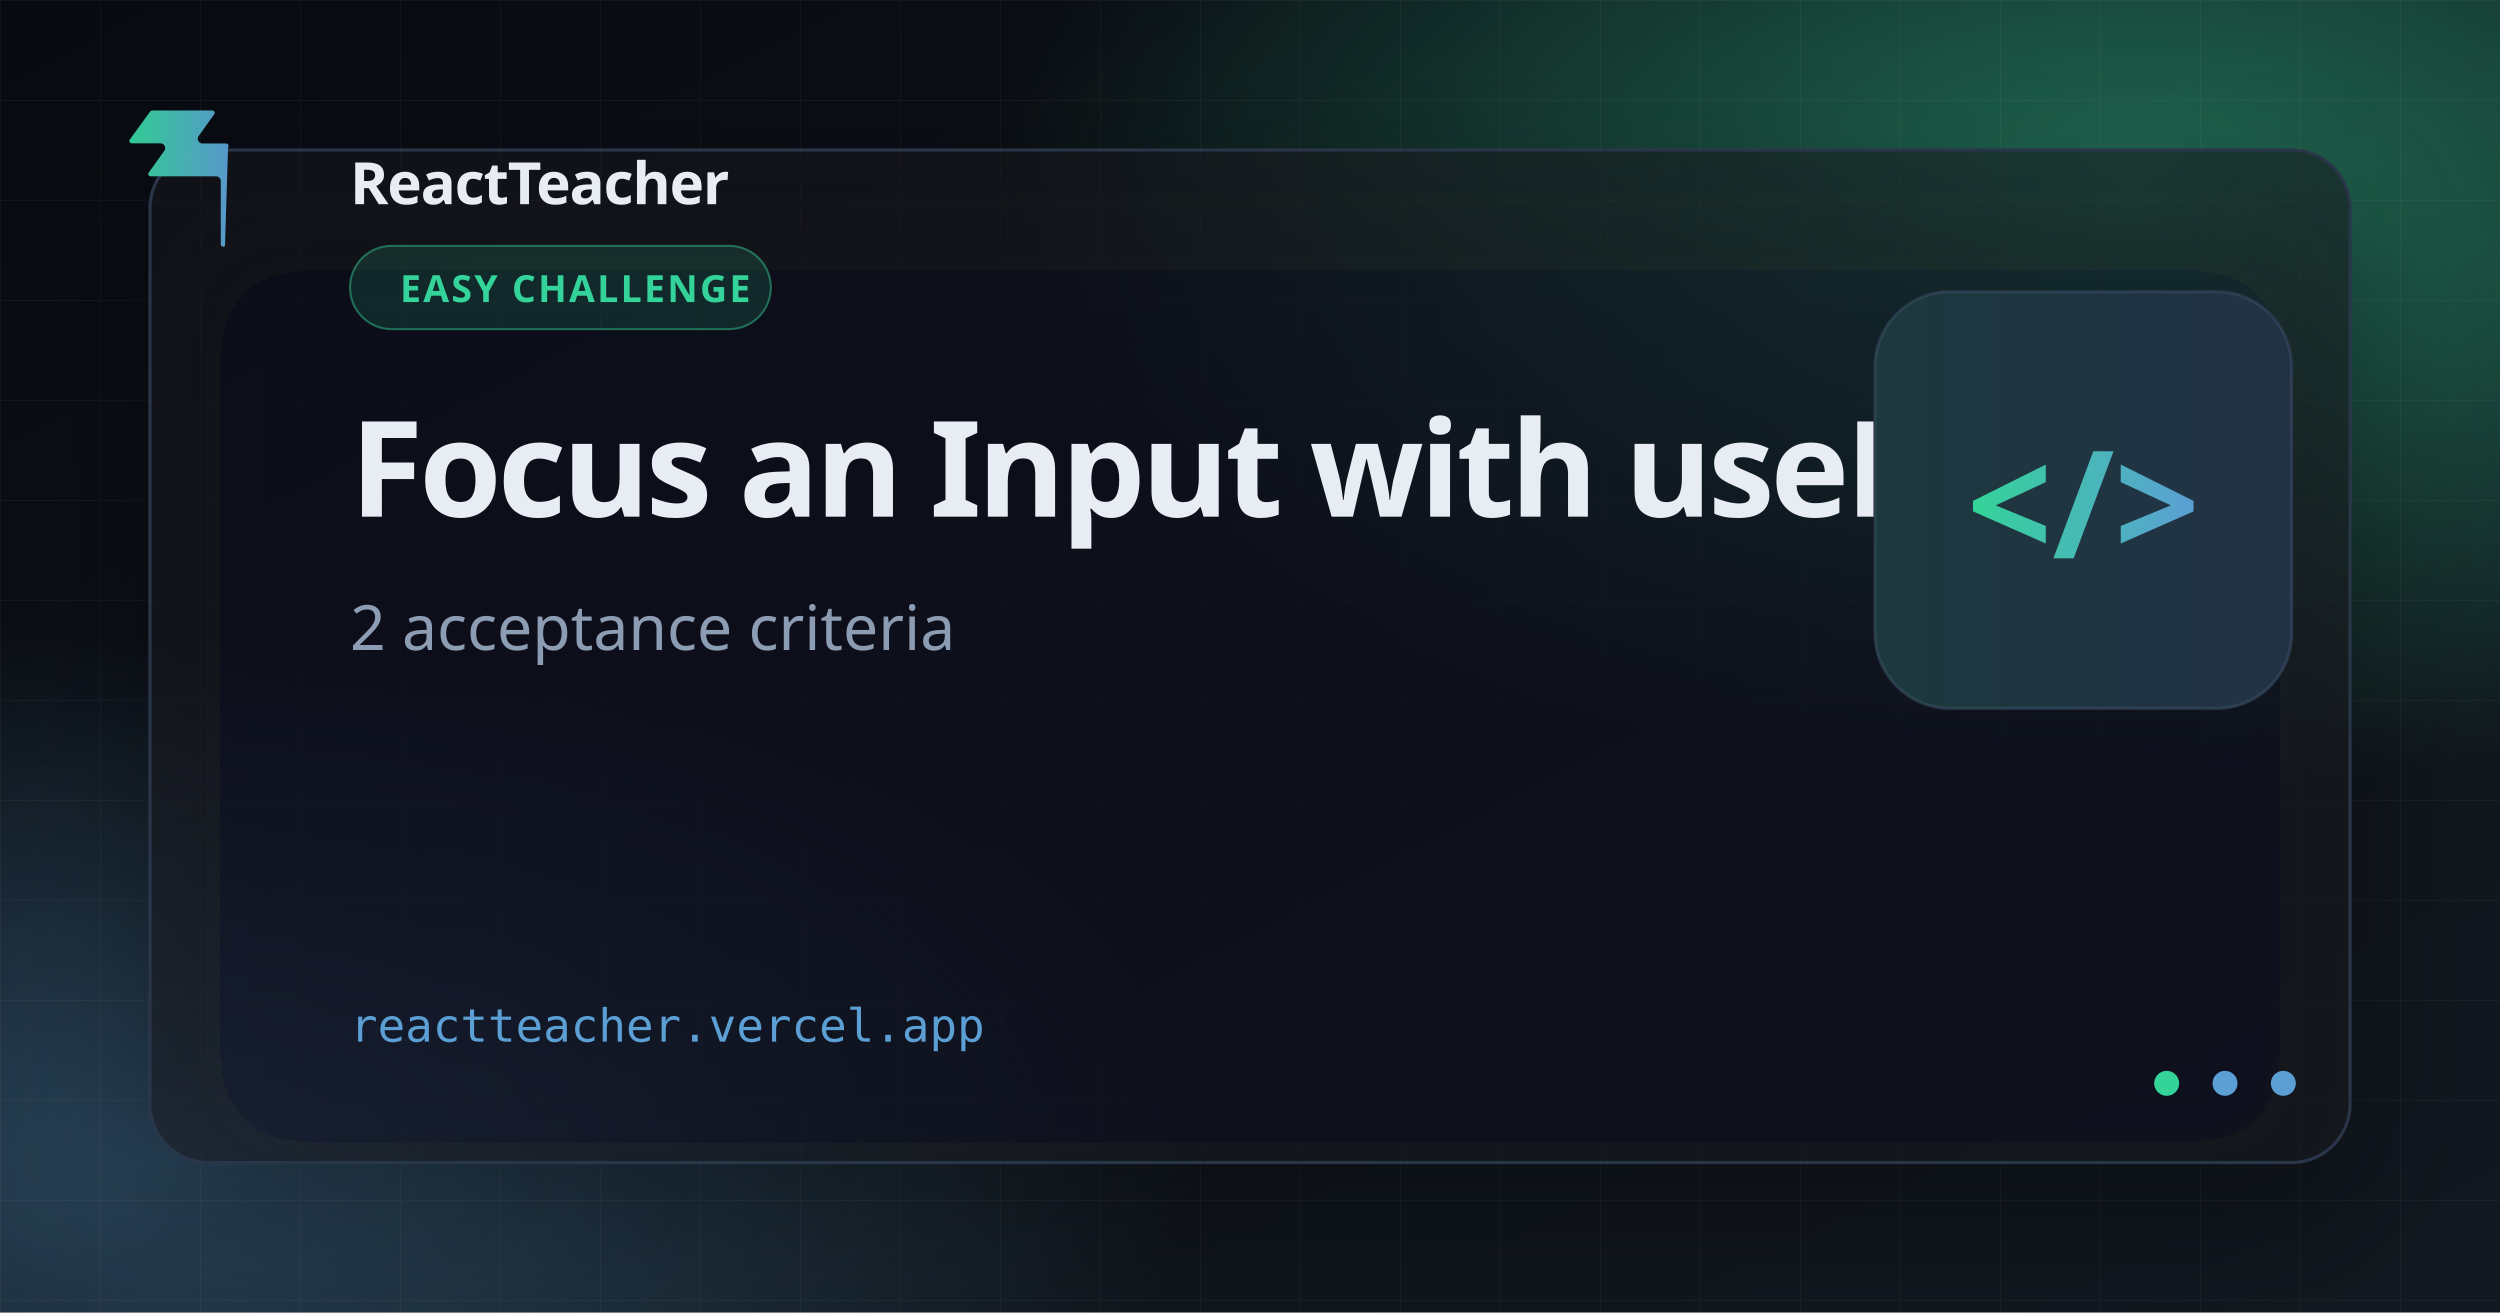
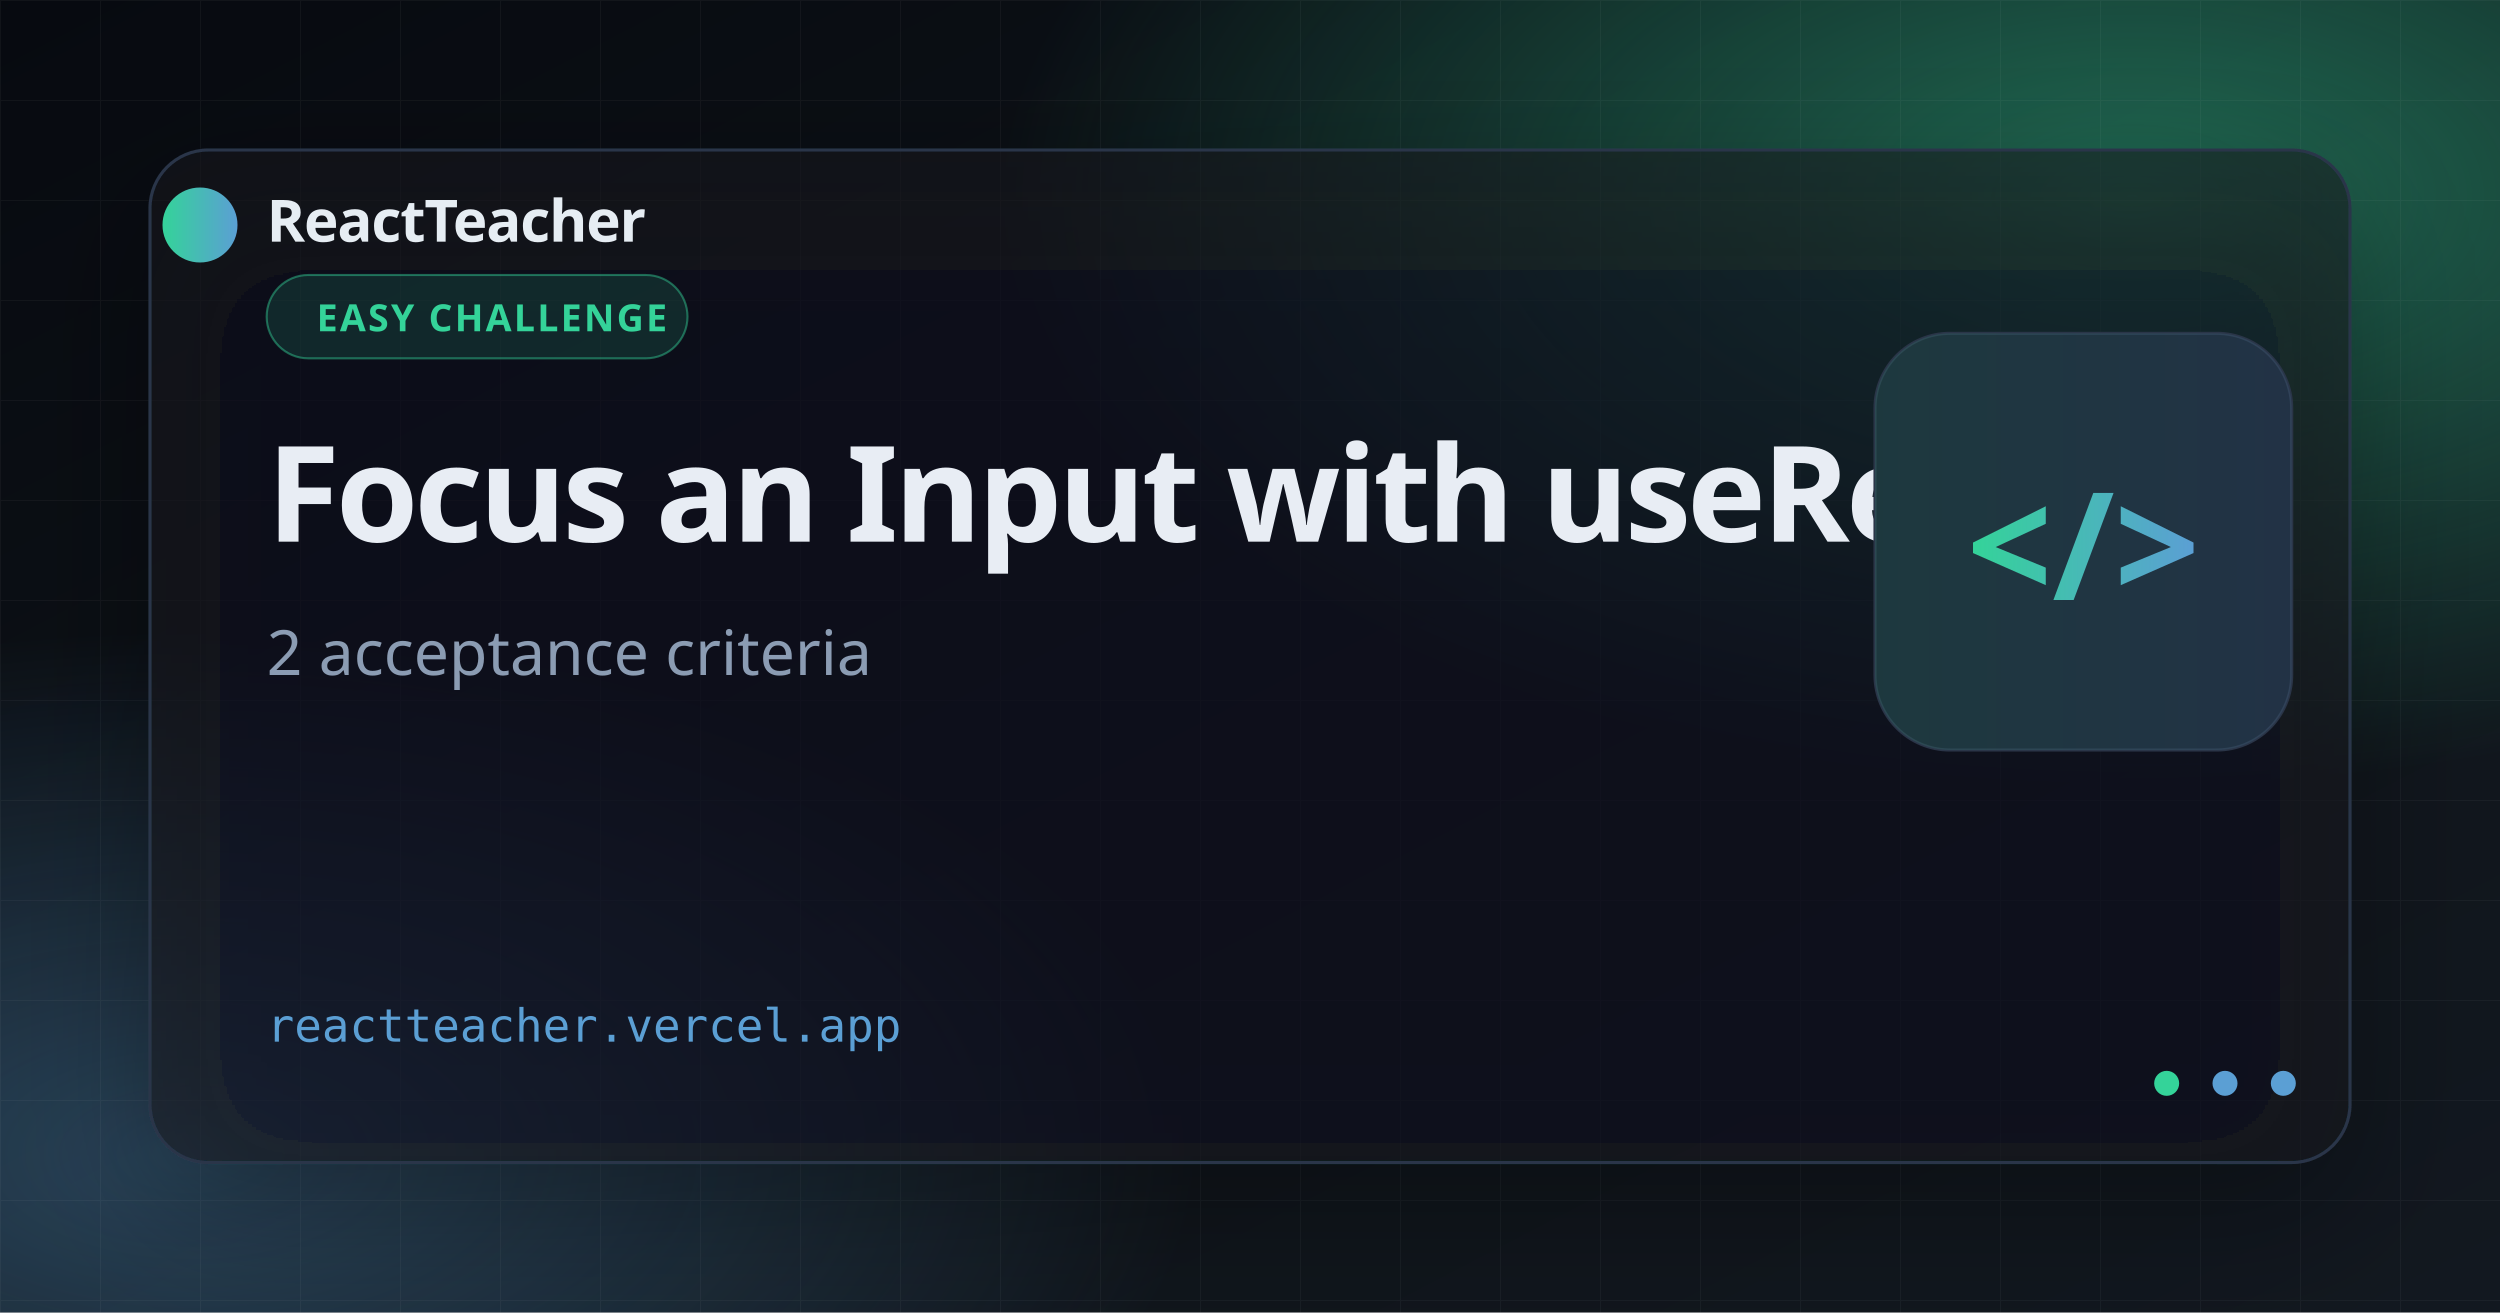
<svg xmlns="http://www.w3.org/2000/svg" width="1200" height="630" viewBox="0 0 1200 630">
  <defs>
    <linearGradient id="bg" x1="0%" y1="0%" x2="100%" y2="100%">
      <stop offset="0%" stop-color="#070a10" />
      <stop offset="55%" stop-color="#0f1419" />
      <stop offset="100%" stop-color="#121820" />
    </linearGradient>
    <radialGradient id="glow1" cx="85%" cy="15%" r="45%">
      <stop offset="0%" stop-color="#34d399" stop-opacity="0.45" />
      <stop offset="100%" stop-color="#34d399" stop-opacity="0" />
    </radialGradient>
    <radialGradient id="glow2" cx="8%" cy="88%" r="40%">
      <stop offset="0%" stop-color="#5b9fd4" stop-opacity="0.35" />
      <stop offset="100%" stop-color="#5b9fd4" stop-opacity="0" />
    </radialGradient>
    <linearGradient id="brand" x1="0%" y1="0%" x2="100%" y2="0%">
      <stop offset="0%" stop-color="#34d399" />
      <stop offset="100%" stop-color="#5b9fd4" />
    </linearGradient>
    <pattern id="grid" width="48" height="48" patternUnits="userSpaceOnUse">
      <path d="M 48 0 L 0 0 0 48" fill="none" stroke="#ffffff" stroke-opacity="0.04" stroke-width="1" />
    </pattern>
    <filter id="cardShadow" x="-20%" y="-20%" width="140%" height="140%">
      <feDropShadow dx="0" dy="24" stdDeviation="32" flood-color="#000" flood-opacity="0.55" />
    </filter>
  </defs>
  <rect width="1200" height="630" fill="url(#bg)" />
  <rect width="1200" height="630" fill="url(#glow1)" />
  <rect width="1200" height="630" fill="url(#glow2)" />
  <rect width="1200" height="630" fill="url(#grid)" />
  <rect x="72" y="72" width="1056" height="486" rx="28" fill="#121820" fill-opacity="0.55" stroke="#2a3548" stroke-width="1.5" filter="url(#cardShadow)" />
-   <path fill="url(#brand)" d="M108 118c-.66.85-2.02.37-2.02-.7V86.9a2.26 2.26 0 0 0-2.26-2.26H72.3c-.92 0-1.46-1.04-.92-1.79l7.48-10.47c1.07-1.5 0-3.58-1.84-3.58H63.2c-.92 0-1.46-1.04-.92-1.79L72.1 53.5c.21-.3.56-.47.92-.47h28.9c.92 0 1.46 1.04.92 1.79l-7.48 10.47c-1.07 1.5 0 3.58 1.84 3.58h11.38c.94 0 1.47 1.09.89 1.83L108 118z" opacity="0.95" />
-   <text x="168" y="98" fill="#e8edf4" font-family="Segoe UI, system-ui, sans-serif" font-size="28" font-weight="600" letter-spacing="-0.02em">ReactTeacher</text>
-   <rect x="168" y="118" width="202" height="40" rx="20" fill="#34d399" fill-opacity="0.14" stroke="#34d399" stroke-opacity="0.45" stroke-width="1" />
-   <text x="192" y="145" fill="#34d399" font-family="Segoe UI, system-ui, sans-serif" font-size="18" font-weight="600" letter-spacing="0.06em">EASY CHALLENGE</text>
-   <text x="168" y="248" fill="#e8edf4" font-family="Segoe UI, system-ui, sans-serif" font-size="64" font-weight="700" letter-spacing="-0.03em">Focus an Input with useRef</text>
-   <text x="168" y="312" fill="#8b9cb3" font-family="Segoe UI, system-ui, sans-serif" font-size="30" font-weight="400">2 acceptance criteria</text>
-   <text x="168" y="500" fill="#5b9fd4" font-family="ui-monospace, Consolas, monospace" font-size="22" font-weight="500">reactteacher.vercel.app</text>
-   <g transform="translate(900 140)">
+   <circle cx="96" cy="108" r="18" fill="url(#brand)" />
+   <text x="128" y="116" fill="#e6edf3" font-family="Segoe UI, system-ui, sans-serif" font-size="28" font-weight="600" letter-spacing="-0.02em">ReactTeacher</text>
+   <rect x="128" y="132" width="202" height="40" rx="20" fill="#34d399" fill-opacity="0.14" stroke="#34d399" stroke-opacity="0.45" stroke-width="1" />
+   <text x="152" y="159" fill="#34d399" font-family="Segoe UI, system-ui, sans-serif" font-size="18" font-weight="600" letter-spacing="0.06em">EASY CHALLENGE</text>
+   <text x="128" y="260" fill="#e8edf4" font-family="Segoe UI, system-ui, sans-serif" font-size="64" font-weight="700" letter-spacing="-0.03em">Focus an Input with useRef</text>
+   <text x="128" y="324" fill="#8b9cb3" font-family="Segoe UI, system-ui, sans-serif" font-size="30" font-weight="400">2 acceptance criteria</text>
+   <text x="128" y="500" fill="#5b9fd4" font-family="ui-monospace, Consolas, monospace" font-size="22" font-weight="500">reactteacher.vercel.app</text>
+   <g transform="translate(900 160)">
    <rect width="200" height="200" rx="36" fill="#1a2332" stroke="#2a3548" stroke-width="1.5" />
    <rect width="200" height="200" rx="36" fill="url(#brand)" fill-opacity="0.12" />
    <text x="100" y="128" text-anchor="middle" fill="url(#brand)" font-family="Segoe UI, system-ui, sans-serif" font-size="72" font-weight="700">&lt;/&gt;</text>
  </g>
  <circle cx="1040" cy="520" r="6" fill="#34d399" />
  <circle cx="1068" cy="520" r="6" fill="#5b9fd4" />
  <circle cx="1096" cy="520" r="6" fill="#5b9fd4" />
</svg>
